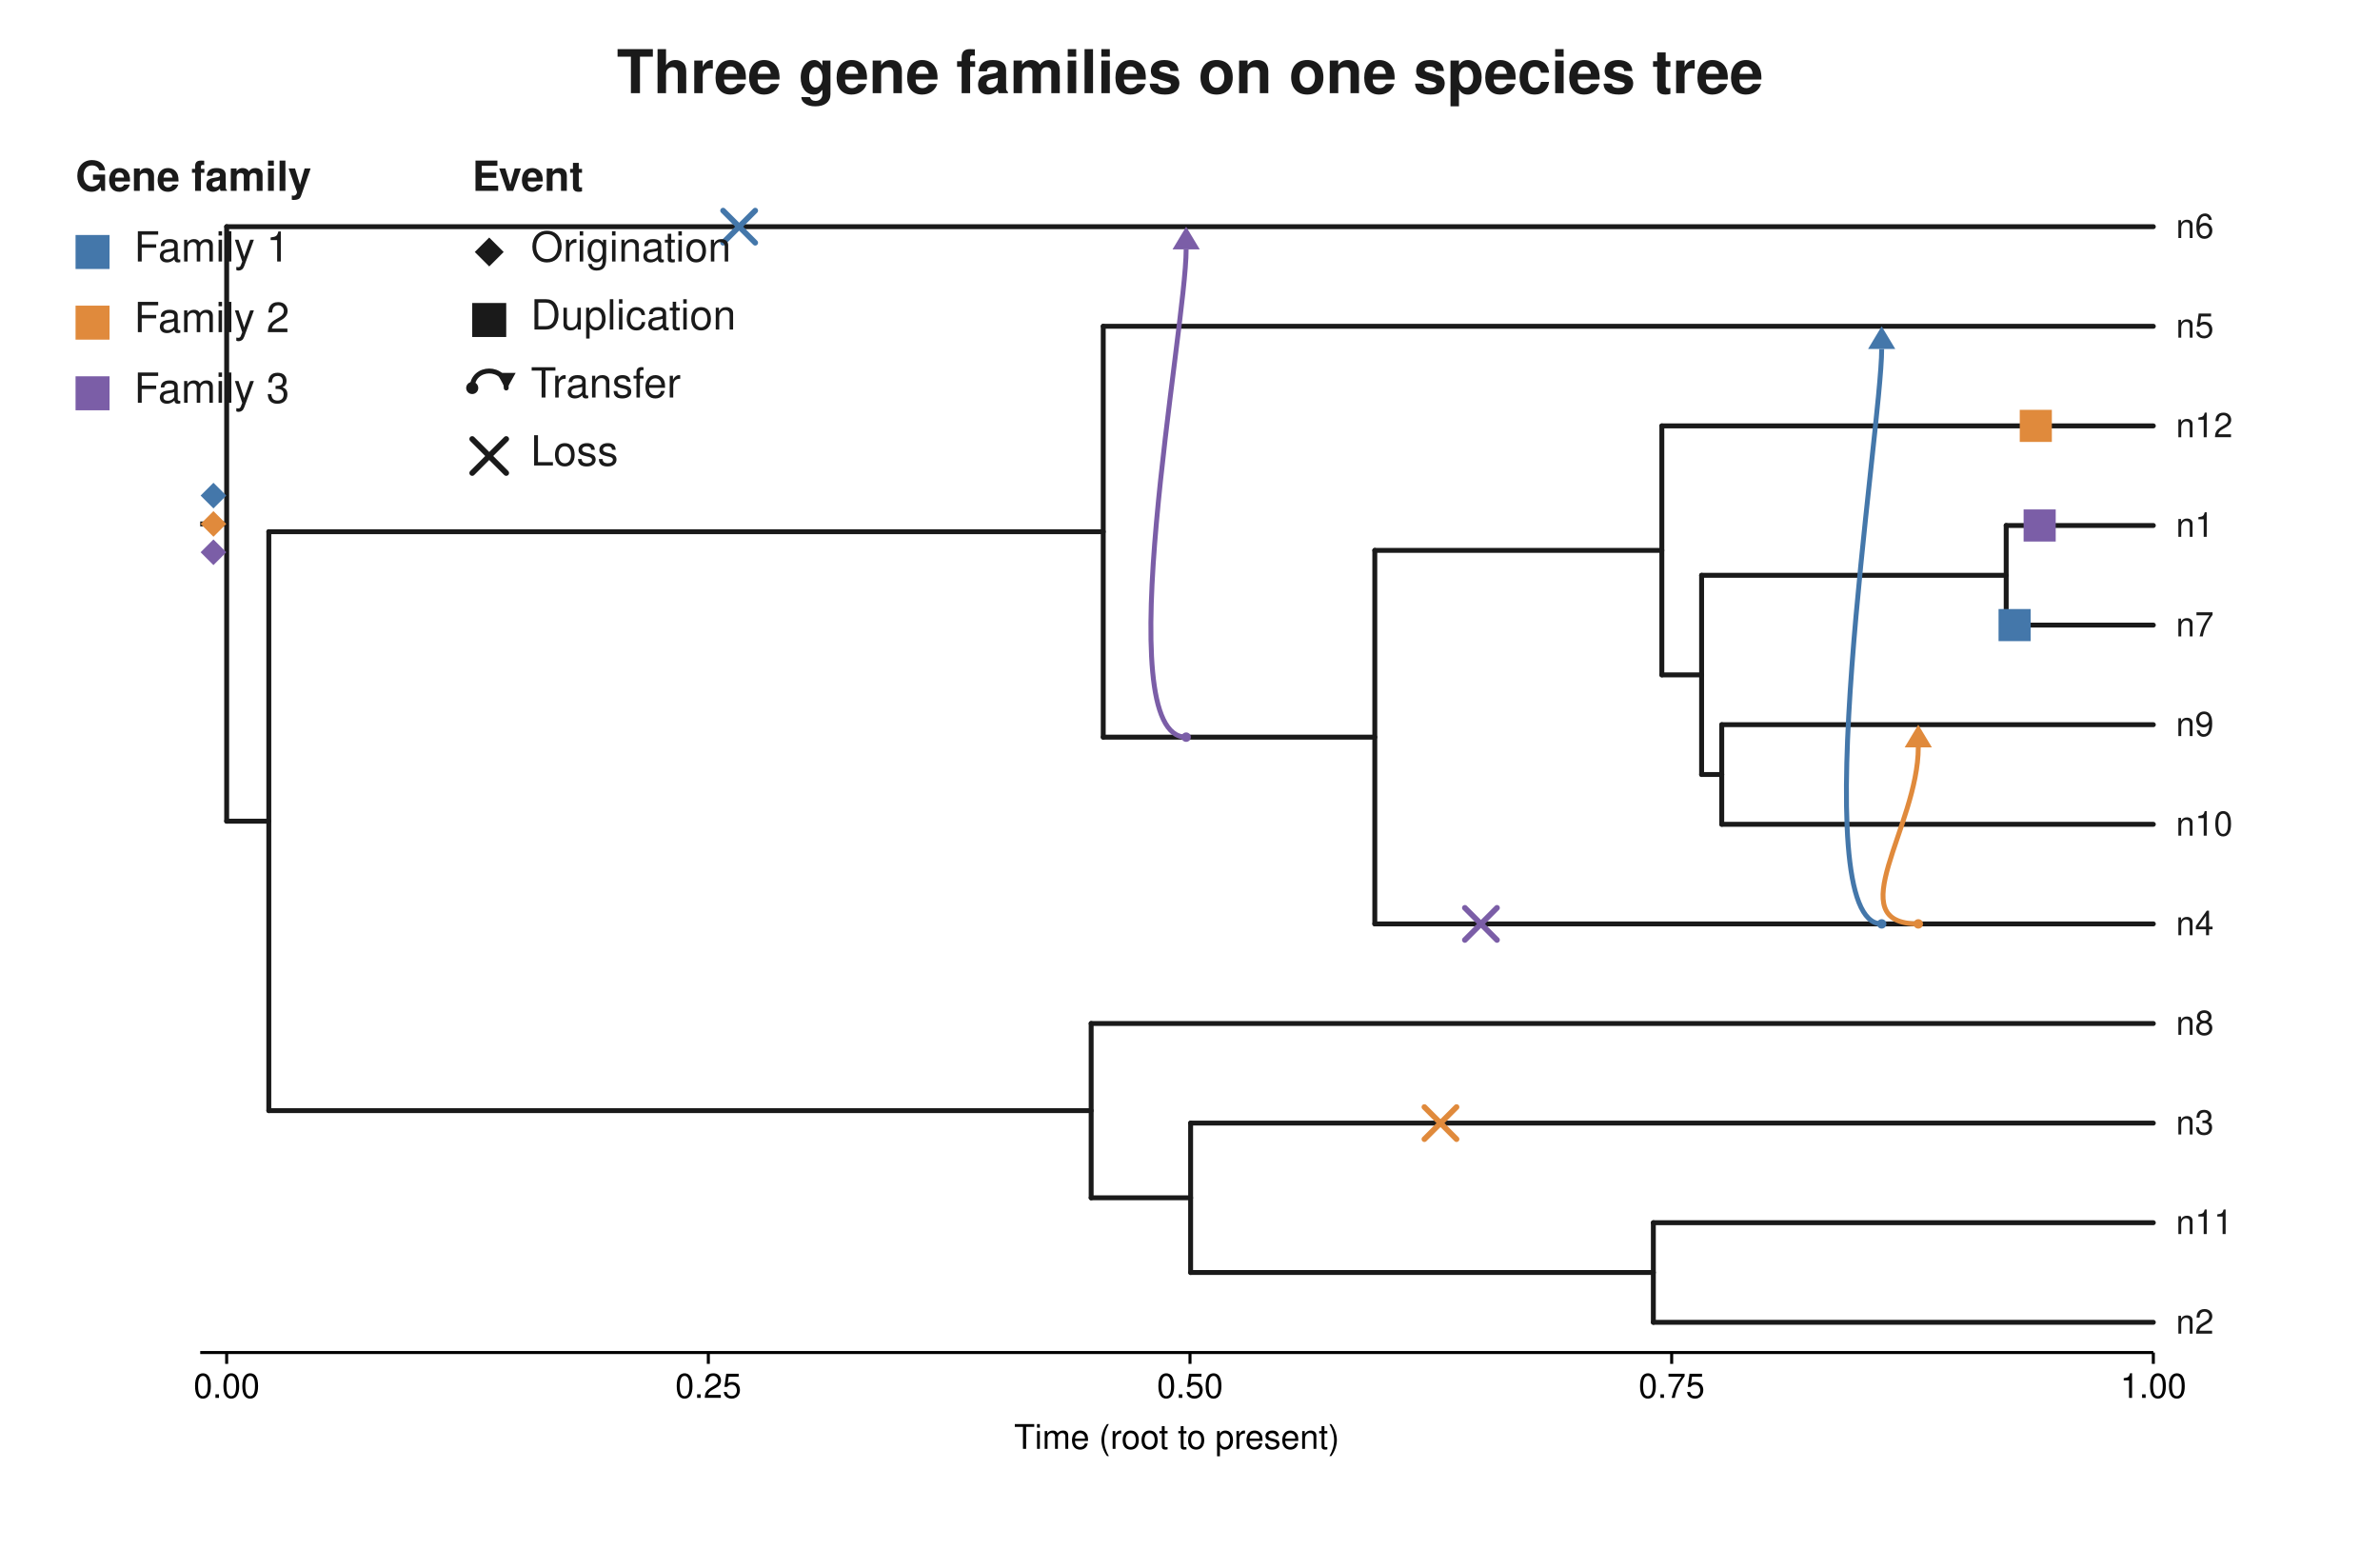
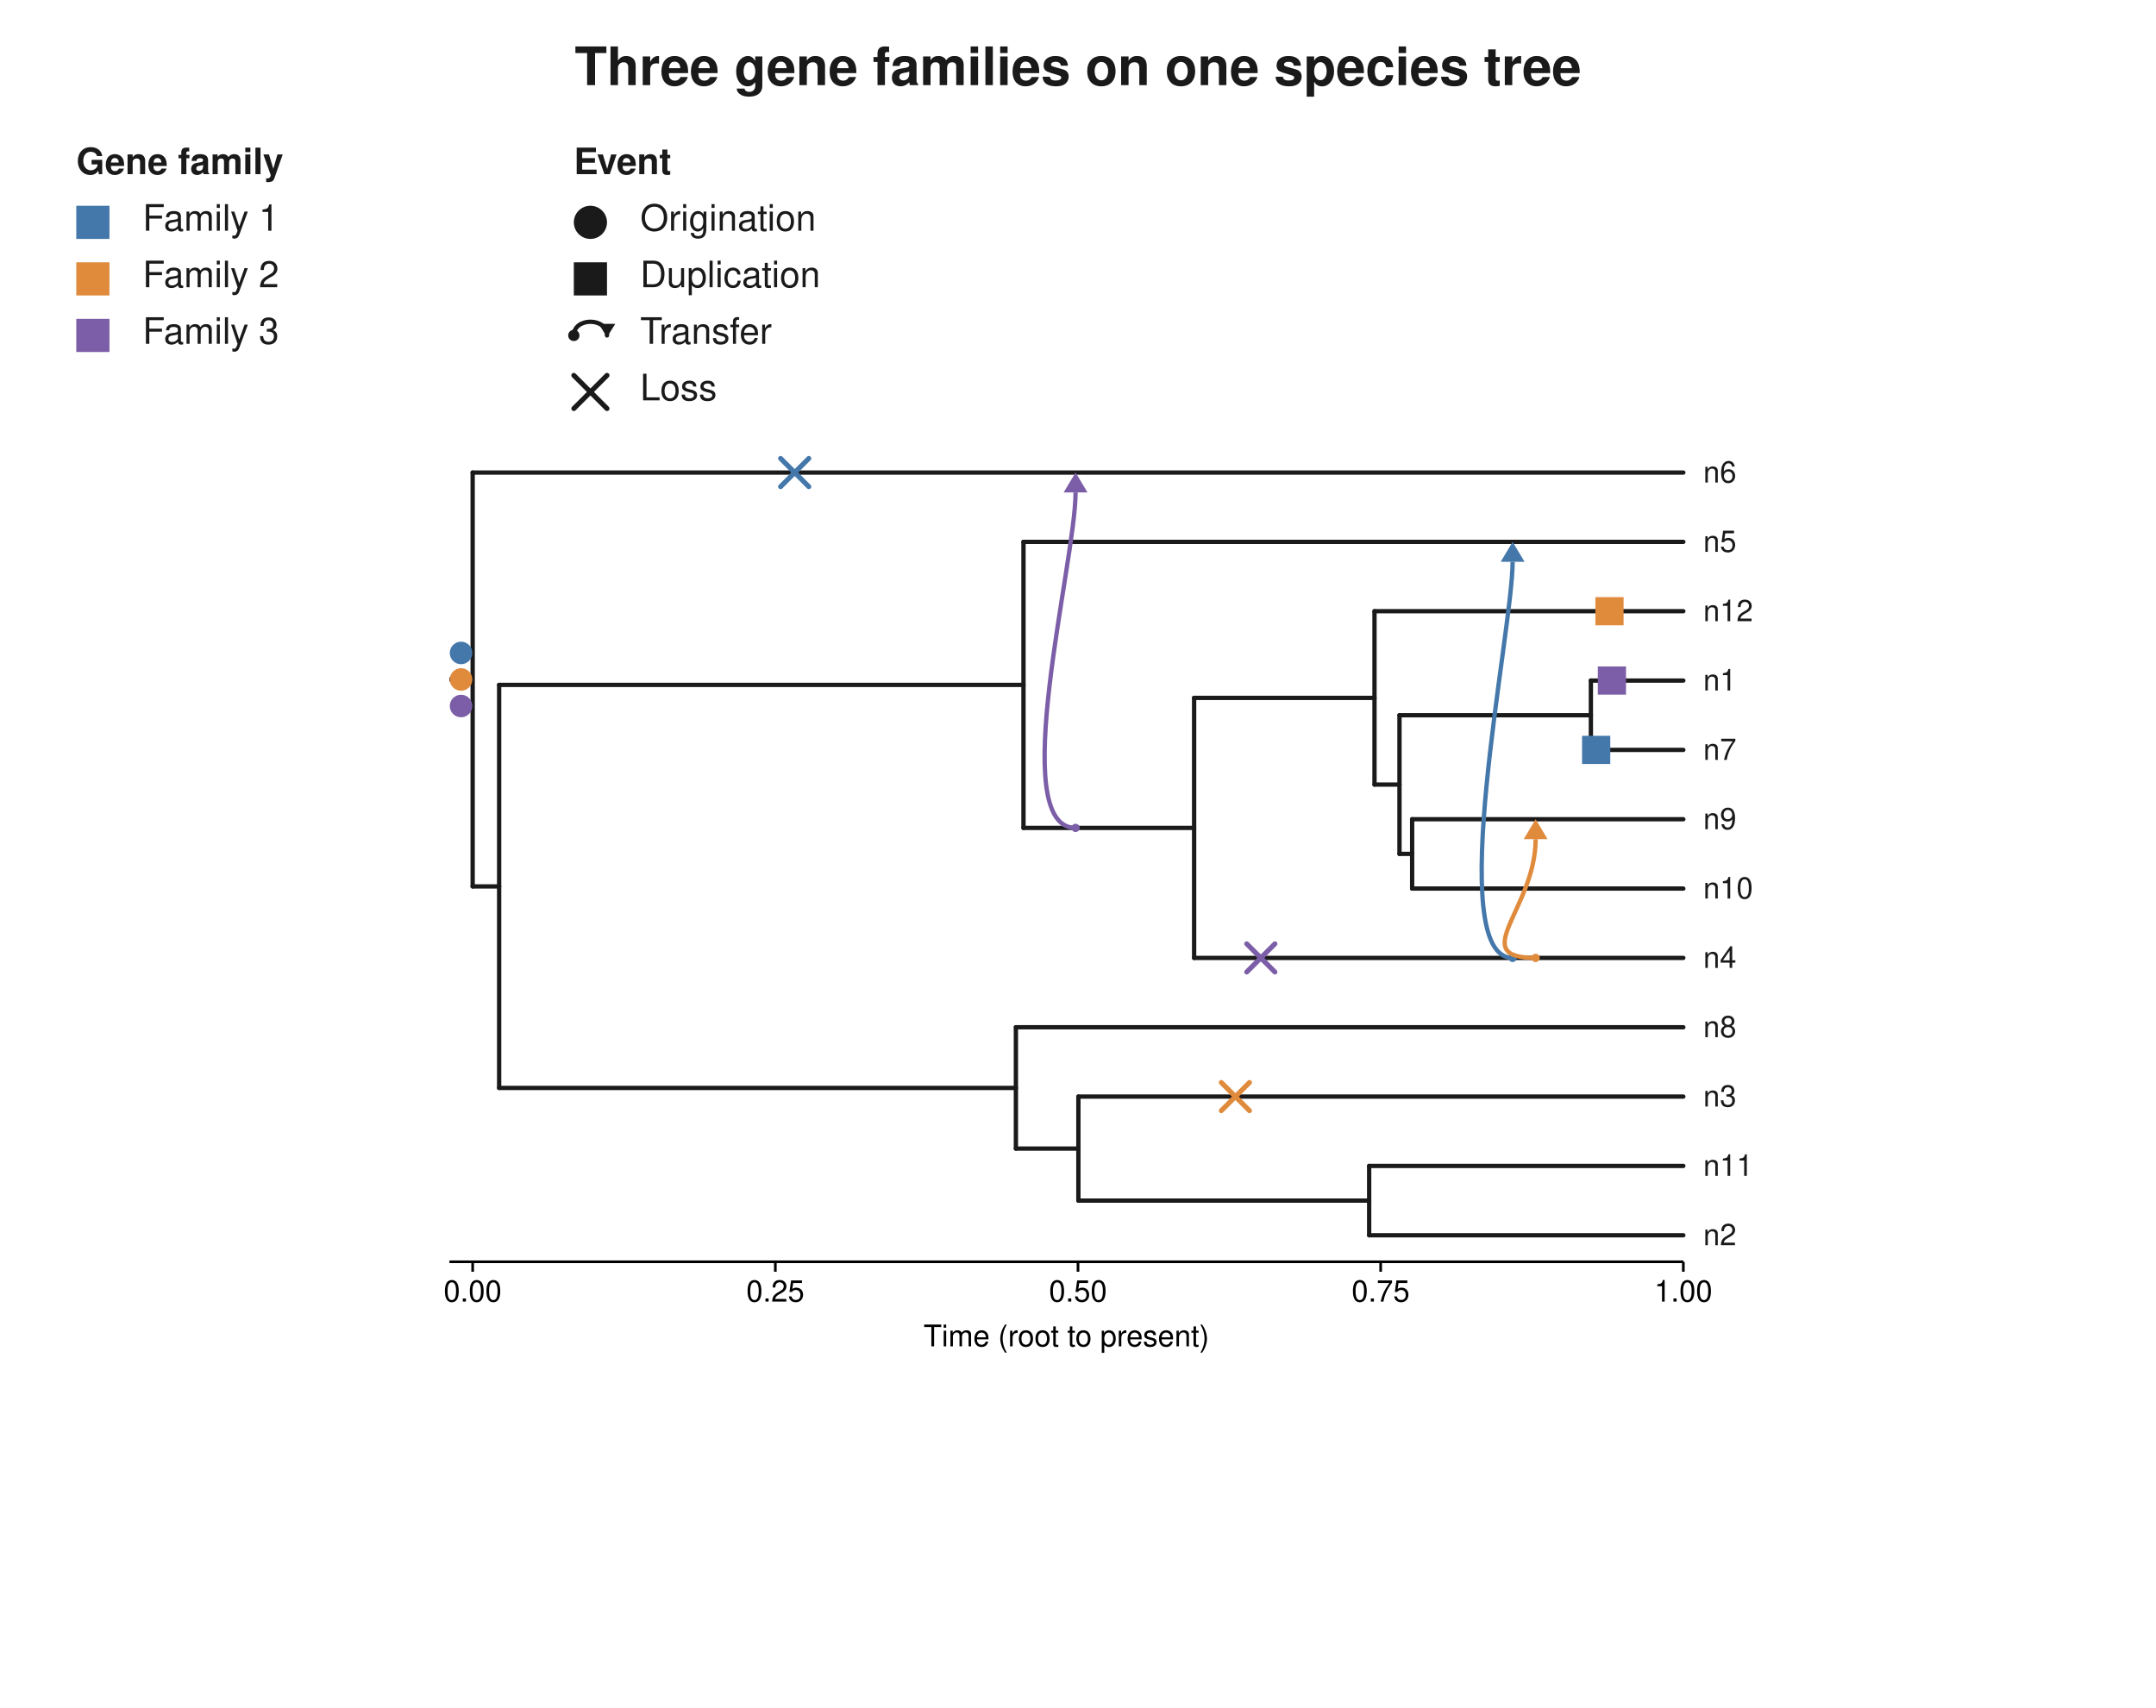
- <svg xmlns="http://www.w3.org/2000/svg" width="1260" height="820" viewBox="-630.0 -410.0 1260 820">
+ <svg xmlns="http://www.w3.org/2000/svg" width="1300" height="1030" viewBox="-650.0 -515.0 1300 1030">
  <defs>
</defs>
-   <rect x="-630.0" y="-410.0" width="1260" height="820" fill="white" />
-   <path d="M-510.0,-290.0 L510,-290.0" stroke="#1a1a1a" stroke-width="2.6" stroke-linecap="round" />
-   <path d="M-45.931,-237.273 L510.0,-237.273" stroke="#1a1a1a" stroke-width="2.6" stroke-linecap="round" />
-   <path d="M249.8,-184.545 L510,-184.545" stroke="#1a1a1a" stroke-width="2.6" stroke-linecap="round" />
-   <path d="M432.101,-131.818 L510,-131.818" stroke="#1a1a1a" stroke-width="2.6" stroke-linecap="round" />
-   <path d="M432.101,-79.091 L510,-79.091" stroke="#1a1a1a" stroke-width="2.6" stroke-linecap="round" />
-   <path d="M270.851,-105.455 L432.101,-105.455" stroke="#1a1a1a" stroke-width="2.6" stroke-linecap="round" />
-   <path d="M432.101,-131.818 L432.101,-79.091" stroke="#1a1a1a" stroke-width="2.6" stroke-linecap="round" />
-   <path d="M281.514,-26.364 L510,-26.364" stroke="#1a1a1a" stroke-width="2.6" stroke-linecap="round" />
-   <path d="M281.514,26.364 L510,26.364" stroke="#1a1a1a" stroke-width="2.6" stroke-linecap="round" />
-   <path d="M270.851,0.0 L281.514,0.0" stroke="#1a1a1a" stroke-width="2.6" stroke-linecap="round" />
-   <path d="M281.514,-26.364 L281.514,26.364" stroke="#1a1a1a" stroke-width="2.6" stroke-linecap="round" />
-   <path d="M249.8,-52.727 L270.851,-52.727" stroke="#1a1a1a" stroke-width="2.6" stroke-linecap="round" />
-   <path d="M270.851,-105.455 L270.851,0.0" stroke="#1a1a1a" stroke-width="2.6" stroke-linecap="round" />
-   <path d="M97.839,-118.636 L249.8,-118.636" stroke="#1a1a1a" stroke-width="2.6" stroke-linecap="round" />
-   <path d="M249.8,-184.545 L249.8,-52.727" stroke="#1a1a1a" stroke-width="2.6" stroke-linecap="round" />
-   <path d="M97.839,79.091 L510,79.091" stroke="#1a1a1a" stroke-width="2.6" stroke-linecap="round" />
-   <path d="M-45.931,-19.773 L97.839,-19.773" stroke="#1a1a1a" stroke-width="2.6" stroke-linecap="round" />
-   <path d="M97.839,-118.636 L97.839,79.091" stroke="#1a1a1a" stroke-width="2.6" stroke-linecap="round" />
-   <path d="M-487.685,-128.523 L-45.931,-128.523" stroke="#1a1a1a" stroke-width="2.6" stroke-linecap="round" />
-   <path d="M-45.931,-237.273 L-45.931,-19.773" stroke="#1a1a1a" stroke-width="2.6" stroke-linecap="round" />
-   <path d="M-52.33,131.818 L510,131.818" stroke="#1a1a1a" stroke-width="2.6" stroke-linecap="round" />
-   <path d="M0.328,184.545 L510,184.545" stroke="#1a1a1a" stroke-width="2.6" stroke-linecap="round" />
-   <path d="M245.304,237.273 L510,237.273" stroke="#1a1a1a" stroke-width="2.6" stroke-linecap="round" />
-   <path d="M245.304,290.0 L510,290.0" stroke="#1a1a1a" stroke-width="2.6" stroke-linecap="round" />
-   <path d="M0.328,263.636 L245.304,263.636" stroke="#1a1a1a" stroke-width="2.6" stroke-linecap="round" />
-   <path d="M245.304,237.273 L245.304,290.0" stroke="#1a1a1a" stroke-width="2.6" stroke-linecap="round" />
-   <path d="M-52.33,224.091 L0.328,224.091" stroke="#1a1a1a" stroke-width="2.6" stroke-linecap="round" />
-   <path d="M0.328,184.545 L0.328,263.636" stroke="#1a1a1a" stroke-width="2.6" stroke-linecap="round" />
-   <path d="M-487.685,177.955 L-52.33,177.955" stroke="#1a1a1a" stroke-width="2.6" stroke-linecap="round" />
-   <path d="M-52.33,131.818 L-52.33,224.091" stroke="#1a1a1a" stroke-width="2.6" stroke-linecap="round" />
-   <path d="M-510.0,24.716 L-487.685,24.716" stroke="#1a1a1a" stroke-width="2.6" stroke-linecap="round" />
-   <path d="M-487.685,-128.523 L-487.685,177.955" stroke="#1a1a1a" stroke-width="2.6" stroke-linecap="round" />
-   <path d="M-524.0,-132.642 L-510.0,-132.642" stroke="#1a1a1a" stroke-width="2.6" />
-   <path d="M-510.0,-290.0 L-510.0,24.716" stroke="#1a1a1a" stroke-width="2.6" stroke-linecap="round" />
-   <text x="522" y="-290.0" font-size="18" fill="#1a1a1a" font-family="Helvetica" transform="" text-anchor="start" dominant-baseline="middle">n6</text>
-   <text x="522.0" y="-237.273" font-size="18" fill="#1a1a1a" font-family="Helvetica" transform="" text-anchor="start" dominant-baseline="middle">n5</text>
-   <text x="522" y="-184.545" font-size="18" fill="#1a1a1a" font-family="Helvetica" transform="" text-anchor="start" dominant-baseline="middle">n12</text>
-   <text x="522" y="-131.818" font-size="18" fill="#1a1a1a" font-family="Helvetica" transform="" text-anchor="start" dominant-baseline="middle">n1</text>
-   <text x="522" y="-79.091" font-size="18" fill="#1a1a1a" font-family="Helvetica" transform="" text-anchor="start" dominant-baseline="middle">n7</text>
-   <text x="522" y="-26.364" font-size="18" fill="#1a1a1a" font-family="Helvetica" transform="" text-anchor="start" dominant-baseline="middle">n9</text>
-   <text x="522" y="26.364" font-size="18" fill="#1a1a1a" font-family="Helvetica" transform="" text-anchor="start" dominant-baseline="middle">n10</text>
-   <text x="522" y="79.091" font-size="18" fill="#1a1a1a" font-family="Helvetica" transform="" text-anchor="start" dominant-baseline="middle">n4</text>
-   <text x="522" y="131.818" font-size="18" fill="#1a1a1a" font-family="Helvetica" transform="" text-anchor="start" dominant-baseline="middle">n8</text>
-   <text x="522" y="184.545" font-size="18" fill="#1a1a1a" font-family="Helvetica" transform="" text-anchor="start" dominant-baseline="middle">n3</text>
-   <text x="522" y="237.273" font-size="18" fill="#1a1a1a" font-family="Helvetica" transform="" text-anchor="start" dominant-baseline="middle">n11</text>
-   <text x="522" y="290.0" font-size="18" fill="#1a1a1a" font-family="Helvetica" transform="" text-anchor="start" dominant-baseline="middle">n2</text>
-   <path d="M-517.0,-154.442 L-510.2,-147.642 L-517.0,-140.842 L-523.8,-147.642 Z" fill="#4477AA" stroke="none" />
-   <path d="M-517.0,-139.442 L-510.2,-132.642 L-517.0,-125.842 L-523.8,-132.642 Z" fill="#E08A3C" stroke="none" />
-   <path d="M-517.0,-124.442 L-510.2,-117.642 L-517.0,-110.842 L-523.8,-117.642 Z" fill="#7B5EA7" stroke="none" />
-   <rect x="428.06" y="-87.591" width="17.0" height="17.0" fill="#4477AA" opacity="1.0" />
-   <path d="M-247.18,-298.5 L-230.18,-281.5" stroke="#4477AA" stroke-width="3.0" stroke-linecap="round" />
-   <path d="M-247.18,-281.5 L-230.18,-298.5" stroke="#4477AA" stroke-width="3.0" stroke-linecap="round" />
-   <path d="M366.18,79.091 C324.18,79.091,366.18,-183.273,366.18,-225.273" stroke-width="2.6" fill="none" stroke-opacity="1.0" stroke="#4477AA" />
-   <path d="M366.18,-237.273 L358.98,-225.273 L373.38,-225.273 Z" fill="#4477AA" stroke="none" />
-   <circle cx="366.18" cy="79.091" r="2.5" fill="#4477AA" />
-   <rect x="439.28" y="-193.045" width="17.0" height="17.0" fill="#E08A3C" opacity="1.0" />
-   <path d="M124.1,176.045 L141.1,193.045" stroke="#E08A3C" stroke-width="3.0" stroke-linecap="round" />
-   <path d="M124.1,193.045 L141.1,176.045" stroke="#E08A3C" stroke-width="3.0" stroke-linecap="round" />
-   <path d="M385.56,79.091 C343.56,79.091,385.56,27.636,385.56,-14.364" stroke-width="2.6" fill="none" stroke-opacity="1.0" stroke="#E08A3C" />
-   <path d="M385.56,-26.364 L378.36,-14.364 L392.76,-14.364 Z" fill="#E08A3C" stroke="none" />
-   <circle cx="385.56" cy="79.091" r="2.5" fill="#E08A3C" />
-   <rect x="441.32" y="-140.318" width="17.0" height="17.0" fill="#7B5EA7" opacity="1.0" />
-   <path d="M145.52,70.591 L162.52,87.591" stroke="#7B5EA7" stroke-width="3.0" stroke-linecap="round" />
-   <path d="M145.52,87.591 L162.52,70.591" stroke="#7B5EA7" stroke-width="3.0" stroke-linecap="round" />
-   <path d="M-2.04,-19.773 C-44.04,-19.773,-2.04,-236.0,-2.04,-278.0" stroke-width="2.6" fill="none" stroke-opacity="1.0" stroke="#7B5EA7" />
-   <path d="M-2.04,-290.0 L-9.24,-278.0 L5.16,-278.0 Z" fill="#7B5EA7" stroke="none" />
-   <circle cx="-2.04" cy="-19.773" r="2.5" fill="#7B5EA7" />
-   <path d="M-524.0,306.0 L510,306.0" stroke="black" stroke-width="1.6" />
-   <path d="M-510.0,306.0 L-510.0,312.0" stroke="black" stroke-width="1.6" />
-   <text x="-510.0" y="330.0" font-size="18" text-anchor="middle" font-family="Helvetica">0.00</text>
-   <path d="M-255,306.0 L-255,312.0" stroke="black" stroke-width="1.6" />
-   <text x="-255" y="330.0" font-size="18" text-anchor="middle" font-family="Helvetica">0.25</text>
-   <path d="M-1.5299974620575085e-08,306.0 L-1.5299974620575085e-08,312.0" stroke="black" stroke-width="1.6" />
-   <text x="-1.5299974620575085e-08" y="330.0" font-size="18" text-anchor="middle" font-family="Helvetica">0.50</text>
-   <path d="M255,306.0 L255,312.0" stroke="black" stroke-width="1.6" />
-   <text x="255" y="330.0" font-size="18" text-anchor="middle" font-family="Helvetica">0.75</text>
-   <path d="M510,306.0 L510,312.0" stroke="black" stroke-width="1.6" />
-   <text x="510" y="330.0" font-size="18" text-anchor="middle" font-family="Helvetica">1.00</text>
-   <text x="-7" y="357.0" font-size="18" text-anchor="middle" font-family="Helvetica">Time (root to present)</text>
-   <text x="0" y="-368.0" font-size="32" font-weight="bold" font-family="Helvetica" text-anchor="middle" dominant-baseline="central" fill="#1a1a1a">Three gene families on one species tree</text>
-   <text x="-590.0" y="-314.0" font-size="22" font-weight="bold" font-family="Helvetica" text-anchor="start" dominant-baseline="central" fill="#1a1a1a">Gene family</text>
-   <rect x="-590.0" y="-285.6" width="18.0" height="18.0" fill="#4477AA" opacity="1.0" />
-   <text x="-559.0" y="-276.6" font-size="22" font-family="Helvetica" text-anchor="start" dominant-baseline="central" fill="#1a1a1a">Family 1</text>
-   <rect x="-590.0" y="-248.2" width="18.0" height="18.0" fill="#E08A3C" opacity="1.0" />
-   <text x="-559.0" y="-239.2" font-size="22" font-family="Helvetica" text-anchor="start" dominant-baseline="central" fill="#1a1a1a">Family 2</text>
-   <rect x="-590.0" y="-210.8" width="18.0" height="18.0" fill="#7B5EA7" opacity="1.0" />
-   <text x="-559.0" y="-201.8" font-size="22" font-family="Helvetica" text-anchor="start" dominant-baseline="central" fill="#1a1a1a">Family 3</text>
-   <text x="-380.0" y="-314.0" font-size="22" font-weight="bold" font-family="Helvetica" text-anchor="start" dominant-baseline="central" fill="#1a1a1a">Event</text>
-   <path d="M-371.0,-284.25 L-363.35,-276.6 L-371.0,-268.95 L-378.65,-276.6 Z" fill="#1a1a1a" stroke="none" />
-   <text x="-349.0" y="-276.6" font-size="22" font-family="Helvetica" text-anchor="start" dominant-baseline="central" fill="#1a1a1a">Origination</text>
-   <rect x="-380.0" y="-249.6" width="18.0" height="18.0" fill="#1a1a1a" opacity="1.0" />
-   <text x="-349.0" y="-240.6" font-size="22" font-family="Helvetica" text-anchor="start" dominant-baseline="central" fill="#1a1a1a">Duplication</text>
-   <circle cx="-380.0" cy="-204.6" r="3.2" fill="#1a1a1a" />
-   <path d="M-380.0,-204.6 C-380.0,-216.6,-362.0,-216.6,-362.0,-204.6" stroke="#1a1a1a" stroke-width="2.6" fill="none" stroke-linecap="round" />
-   <path d="M-362.0,-203.6 L-367.0,-212.6 L-357.0,-212.6 Z" fill="#1a1a1a" />
-   <text x="-349.0" y="-204.6" font-size="22" font-family="Helvetica" text-anchor="start" dominant-baseline="central" fill="#1a1a1a">Transfer</text>
-   <path d="M-380.0,-177.6 L-362.0,-159.6" stroke="#1a1a1a" stroke-width="3.0" stroke-linecap="round" />
-   <path d="M-380.0,-159.6 L-362.0,-177.6" stroke="#1a1a1a" stroke-width="3.0" stroke-linecap="round" />
-   <text x="-349.0" y="-168.6" font-size="22" font-family="Helvetica" text-anchor="start" dominant-baseline="central" fill="#1a1a1a">Loss</text>
+   <rect x="-650.0" y="-515.0" width="1300" height="1030" fill="white" />
+   <path d="M-365.0,-230.0 L365,-230.0" stroke="#1a1a1a" stroke-width="2.6" stroke-linecap="round" />
+   <path d="M-32.872,-188.182 L365.0,-188.182" stroke="#1a1a1a" stroke-width="2.6" stroke-linecap="round" />
+   <path d="M178.779,-146.364 L365,-146.364" stroke="#1a1a1a" stroke-width="2.6" stroke-linecap="round" />
+   <path d="M309.249,-104.545 L365,-104.545" stroke="#1a1a1a" stroke-width="2.6" stroke-linecap="round" />
+   <path d="M309.249,-62.727 L365,-62.727" stroke="#1a1a1a" stroke-width="2.6" stroke-linecap="round" />
+   <path d="M193.844,-83.636 L309.249,-83.636" stroke="#1a1a1a" stroke-width="2.6" stroke-linecap="round" />
+   <path d="M309.249,-104.545 L309.249,-62.727" stroke="#1a1a1a" stroke-width="2.6" stroke-linecap="round" />
+   <path d="M201.475,-20.909 L365,-20.909" stroke="#1a1a1a" stroke-width="2.6" stroke-linecap="round" />
+   <path d="M201.475,20.909 L365,20.909" stroke="#1a1a1a" stroke-width="2.6" stroke-linecap="round" />
+   <path d="M193.844,1.4210854715202004e-14 L201.475,1.4210854715202004e-14" stroke="#1a1a1a" stroke-width="2.6" stroke-linecap="round" />
+   <path d="M201.475,-20.909 L201.475,20.909" stroke="#1a1a1a" stroke-width="2.6" stroke-linecap="round" />
+   <path d="M178.779,-41.818 L193.844,-41.818" stroke="#1a1a1a" stroke-width="2.6" stroke-linecap="round" />
+   <path d="M193.844,-83.636 L193.844,1.4210854715202004e-14" stroke="#1a1a1a" stroke-width="2.6" stroke-linecap="round" />
+   <path d="M70.022,-94.091 L178.779,-94.091" stroke="#1a1a1a" stroke-width="2.6" stroke-linecap="round" />
+   <path d="M178.779,-146.364 L178.779,-41.818" stroke="#1a1a1a" stroke-width="2.6" stroke-linecap="round" />
+   <path d="M70.022,62.727 L365,62.727" stroke="#1a1a1a" stroke-width="2.6" stroke-linecap="round" />
+   <path d="M-32.872,-15.682 L70.022,-15.682" stroke="#1a1a1a" stroke-width="2.6" stroke-linecap="round" />
+   <path d="M70.022,-94.091 L70.022,62.727" stroke="#1a1a1a" stroke-width="2.6" stroke-linecap="round" />
+   <path d="M-349.03,-101.932 L-32.872,-101.932" stroke="#1a1a1a" stroke-width="2.6" stroke-linecap="round" />
+   <path d="M-32.872,-188.182 L-32.872,-15.682" stroke="#1a1a1a" stroke-width="2.6" stroke-linecap="round" />
+   <path d="M-37.452,104.545 L365,104.545" stroke="#1a1a1a" stroke-width="2.6" stroke-linecap="round" />
+   <path d="M0.235,146.364 L365,146.364" stroke="#1a1a1a" stroke-width="2.6" stroke-linecap="round" />
+   <path d="M175.561,188.182 L365,188.182" stroke="#1a1a1a" stroke-width="2.6" stroke-linecap="round" />
+   <path d="M175.561,230.0 L365,230.0" stroke="#1a1a1a" stroke-width="2.6" stroke-linecap="round" />
+   <path d="M0.235,209.091 L175.561,209.091" stroke="#1a1a1a" stroke-width="2.6" stroke-linecap="round" />
+   <path d="M175.561,188.182 L175.561,230.0" stroke="#1a1a1a" stroke-width="2.6" stroke-linecap="round" />
+   <path d="M-37.452,177.727 L0.235,177.727" stroke="#1a1a1a" stroke-width="2.6" stroke-linecap="round" />
+   <path d="M0.235,146.364 L0.235,209.091" stroke="#1a1a1a" stroke-width="2.6" stroke-linecap="round" />
+   <path d="M-349.03,141.136 L-37.452,141.136" stroke="#1a1a1a" stroke-width="2.6" stroke-linecap="round" />
+   <path d="M-37.452,104.545 L-37.452,177.727" stroke="#1a1a1a" stroke-width="2.6" stroke-linecap="round" />
+   <path d="M-365.0,19.602 L-349.03,19.602" stroke="#1a1a1a" stroke-width="2.6" stroke-linecap="round" />
+   <path d="M-349.03,-101.932 L-349.03,141.136" stroke="#1a1a1a" stroke-width="2.6" stroke-linecap="round" />
+   <path d="M-379.0,-105.199 L-365.0,-105.199" stroke="#1a1a1a" stroke-width="2.6" />
+   <path d="M-365.0,-230.0 L-365.0,19.602" stroke="#1a1a1a" stroke-width="2.6" stroke-linecap="round" />
+   <text x="377" y="-230.0" font-size="18" fill="#1a1a1a" font-family="Helvetica" transform="" text-anchor="start" dominant-baseline="middle">n6</text>
+   <text x="377.0" y="-188.182" font-size="18" fill="#1a1a1a" font-family="Helvetica" transform="" text-anchor="start" dominant-baseline="middle">n5</text>
+   <text x="377" y="-146.364" font-size="18" fill="#1a1a1a" font-family="Helvetica" transform="" text-anchor="start" dominant-baseline="middle">n12</text>
+   <text x="377" y="-104.545" font-size="18" fill="#1a1a1a" font-family="Helvetica" transform="" text-anchor="start" dominant-baseline="middle">n1</text>
+   <text x="377" y="-62.727" font-size="18" fill="#1a1a1a" font-family="Helvetica" transform="" text-anchor="start" dominant-baseline="middle">n7</text>
+   <text x="377" y="-20.909" font-size="18" fill="#1a1a1a" font-family="Helvetica" transform="" text-anchor="start" dominant-baseline="middle">n9</text>
+   <text x="377" y="20.909" font-size="18" fill="#1a1a1a" font-family="Helvetica" transform="" text-anchor="start" dominant-baseline="middle">n10</text>
+   <text x="377" y="62.727" font-size="18" fill="#1a1a1a" font-family="Helvetica" transform="" text-anchor="start" dominant-baseline="middle">n4</text>
+   <text x="377" y="104.545" font-size="18" fill="#1a1a1a" font-family="Helvetica" transform="" text-anchor="start" dominant-baseline="middle">n8</text>
+   <text x="377" y="146.364" font-size="18" fill="#1a1a1a" font-family="Helvetica" transform="" text-anchor="start" dominant-baseline="middle">n3</text>
+   <text x="377" y="188.182" font-size="18" fill="#1a1a1a" font-family="Helvetica" transform="" text-anchor="start" dominant-baseline="middle">n11</text>
+   <text x="377" y="230.0" font-size="18" fill="#1a1a1a" font-family="Helvetica" transform="" text-anchor="start" dominant-baseline="middle">n2</text>
+   <circle cx="-372.0" cy="-121.199" r="6.8" fill="#4477AA" stroke="none" />
+   <circle cx="-372.0" cy="-105.199" r="6.8" fill="#E08A3C" stroke="none" />
+   <circle cx="-372.0" cy="-89.199" r="6.8" fill="#7B5EA7" stroke="none" />
+   <rect x="303.94" y="-71.227" width="17.0" height="17.0" fill="#4477AA" opacity="1.0" />
+   <path d="M-179.32,-238.5 L-162.32,-221.5" stroke="#4477AA" stroke-width="3.0" stroke-linecap="round" />
+   <path d="M-179.32,-221.5 L-162.32,-238.5" stroke="#4477AA" stroke-width="3.0" stroke-linecap="round" />
+   <path d="M262.07,62.727 C220.07,62.727,262.07,-134.182,262.07,-176.182" stroke-width="2.6" fill="none" stroke-opacity="1.0" stroke="#4477AA" />
+   <path d="M262.07,-188.182 L254.87,-176.182 L269.27,-176.182 Z" fill="#4477AA" stroke="none" />
+   <circle cx="262.07" cy="62.727" r="2.5" fill="#4477AA" />
+   <rect x="311.97" y="-154.864" width="17.0" height="17.0" fill="#E08A3C" opacity="1.0" />
+   <path d="M86.4,137.864 L103.4,154.864" stroke="#E08A3C" stroke-width="3.0" stroke-linecap="round" />
+   <path d="M86.4,154.864 L103.4,137.864" stroke="#E08A3C" stroke-width="3.0" stroke-linecap="round" />
+   <path d="M275.94,62.727 C233.94,62.727,275.94,33.091,275.94,-8.909" stroke-width="2.6" fill="none" stroke-opacity="1.0" stroke="#E08A3C" />
+   <path d="M275.94,-20.909 L268.74,-8.909 L283.14,-8.909 Z" fill="#E08A3C" stroke="none" />
+   <circle cx="275.94" cy="62.727" r="2.5" fill="#E08A3C" />
+   <rect x="313.43" y="-113.045" width="17.0" height="17.0" fill="#7B5EA7" opacity="1.0" />
+   <path d="M101.73,54.227 L118.73,71.227" stroke="#7B5EA7" stroke-width="3.0" stroke-linecap="round" />
+   <path d="M101.73,71.227 L118.73,54.227" stroke="#7B5EA7" stroke-width="3.0" stroke-linecap="round" />
+   <path d="M-1.46,-15.682 C-43.46,-15.682,-1.46,-176.0,-1.46,-218.0" stroke-width="2.6" fill="none" stroke-opacity="1.0" stroke="#7B5EA7" />
+   <path d="M-1.46,-230.0 L-8.66,-218.0 L5.74,-218.0 Z" fill="#7B5EA7" stroke="none" />
+   <circle cx="-1.46" cy="-15.682" r="2.5" fill="#7B5EA7" />
+   <path d="M-379.0,246.0 L365,246.0" stroke="black" stroke-width="1.6" />
+   <path d="M-365.0,246.0 L-365.0,252.0" stroke="black" stroke-width="1.6" />
+   <text x="-365.0" y="270.0" font-size="18" text-anchor="middle" font-family="Helvetica">0.00</text>
+   <path d="M-182.5,246.0 L-182.5,252.0" stroke="black" stroke-width="1.6" />
+   <text x="-182.5" y="270.0" font-size="18" text-anchor="middle" font-family="Helvetica">0.25</text>
+   <path d="M-1.0949975148832891e-08,246.0 L-1.0949975148832891e-08,252.0" stroke="black" stroke-width="1.6" />
+   <text x="-1.0949975148832891e-08" y="270.0" font-size="18" text-anchor="middle" font-family="Helvetica">0.50</text>
+   <path d="M182.5,246.0 L182.5,252.0" stroke="black" stroke-width="1.6" />
+   <text x="182.5" y="270.0" font-size="18" text-anchor="middle" font-family="Helvetica">0.75</text>
+   <path d="M365,246.0 L365,252.0" stroke="black" stroke-width="1.6" />
+   <text x="365" y="270.0" font-size="18" text-anchor="middle" font-family="Helvetica">1.00</text>
+   <text x="-7" y="297.0" font-size="18" text-anchor="middle" font-family="Helvetica">Time (root to present)</text>
+   <text x="0" y="-471.0" font-size="32" font-weight="bold" font-family="Helvetica" text-anchor="middle" dominant-baseline="central" fill="#1a1a1a">Three gene families on one species tree</text>
+   <text x="-604.0" y="-415.0" font-size="22" font-weight="bold" font-family="Helvetica" text-anchor="start" dominant-baseline="central" fill="#1a1a1a">Gene family</text>
+   <rect x="-604.0" y="-390.9" width="20.0" height="20.0" fill="#4477AA" opacity="1.0" />
+   <text x="-564.0" y="-380.9" font-size="22" font-family="Helvetica" text-anchor="start" dominant-baseline="central" fill="#1a1a1a">Family 1</text>
+   <rect x="-604.0" y="-356.8" width="20.0" height="20.0" fill="#E08A3C" opacity="1.0" />
+   <text x="-564.0" y="-346.8" font-size="22" font-family="Helvetica" text-anchor="start" dominant-baseline="central" fill="#1a1a1a">Family 2</text>
+   <rect x="-604.0" y="-322.7" width="20.0" height="20.0" fill="#7B5EA7" opacity="1.0" />
+   <text x="-564.0" y="-312.7" font-size="22" font-family="Helvetica" text-anchor="start" dominant-baseline="central" fill="#1a1a1a">Family 3</text>
+   <text x="-304.0" y="-415.0" font-size="22" font-weight="bold" font-family="Helvetica" text-anchor="start" dominant-baseline="central" fill="#1a1a1a">Event</text>
+   <circle cx="-294.0" cy="-380.9" r="10" fill="#1a1a1a" stroke="none" />
+   <text x="-264.0" y="-380.9" font-size="22" font-family="Helvetica" text-anchor="start" dominant-baseline="central" fill="#1a1a1a">Origination</text>
+   <rect x="-304.0" y="-356.8" width="20.0" height="20.0" fill="#1a1a1a" opacity="1.0" />
+   <text x="-264.0" y="-346.8" font-size="22" font-family="Helvetica" text-anchor="start" dominant-baseline="central" fill="#1a1a1a">Duplication</text>
+   <circle cx="-304.0" cy="-312.7" r="3.4" fill="#1a1a1a" />
+   <path d="M-304.0,-312.7 C-304.0,-323.7,-284.0,-323.7,-284.0,-312.7" stroke="#1a1a1a" stroke-width="2.6" fill="none" stroke-linecap="round" />
+   <path d="M-284.0,-311.7 L-289.0,-319.7 L-279.0,-319.7 Z" fill="#1a1a1a" />
+   <text x="-264.0" y="-312.7" font-size="22" font-family="Helvetica" text-anchor="start" dominant-baseline="central" fill="#1a1a1a">Transfer</text>
+   <path d="M-304.0,-288.6 L-284.0,-268.6" stroke="#1a1a1a" stroke-width="3.0" stroke-linecap="round" />
+   <path d="M-304.0,-268.6 L-284.0,-288.6" stroke="#1a1a1a" stroke-width="3.0" stroke-linecap="round" />
+   <text x="-264.0" y="-278.6" font-size="22" font-family="Helvetica" text-anchor="start" dominant-baseline="central" fill="#1a1a1a">Loss</text>
</svg>
